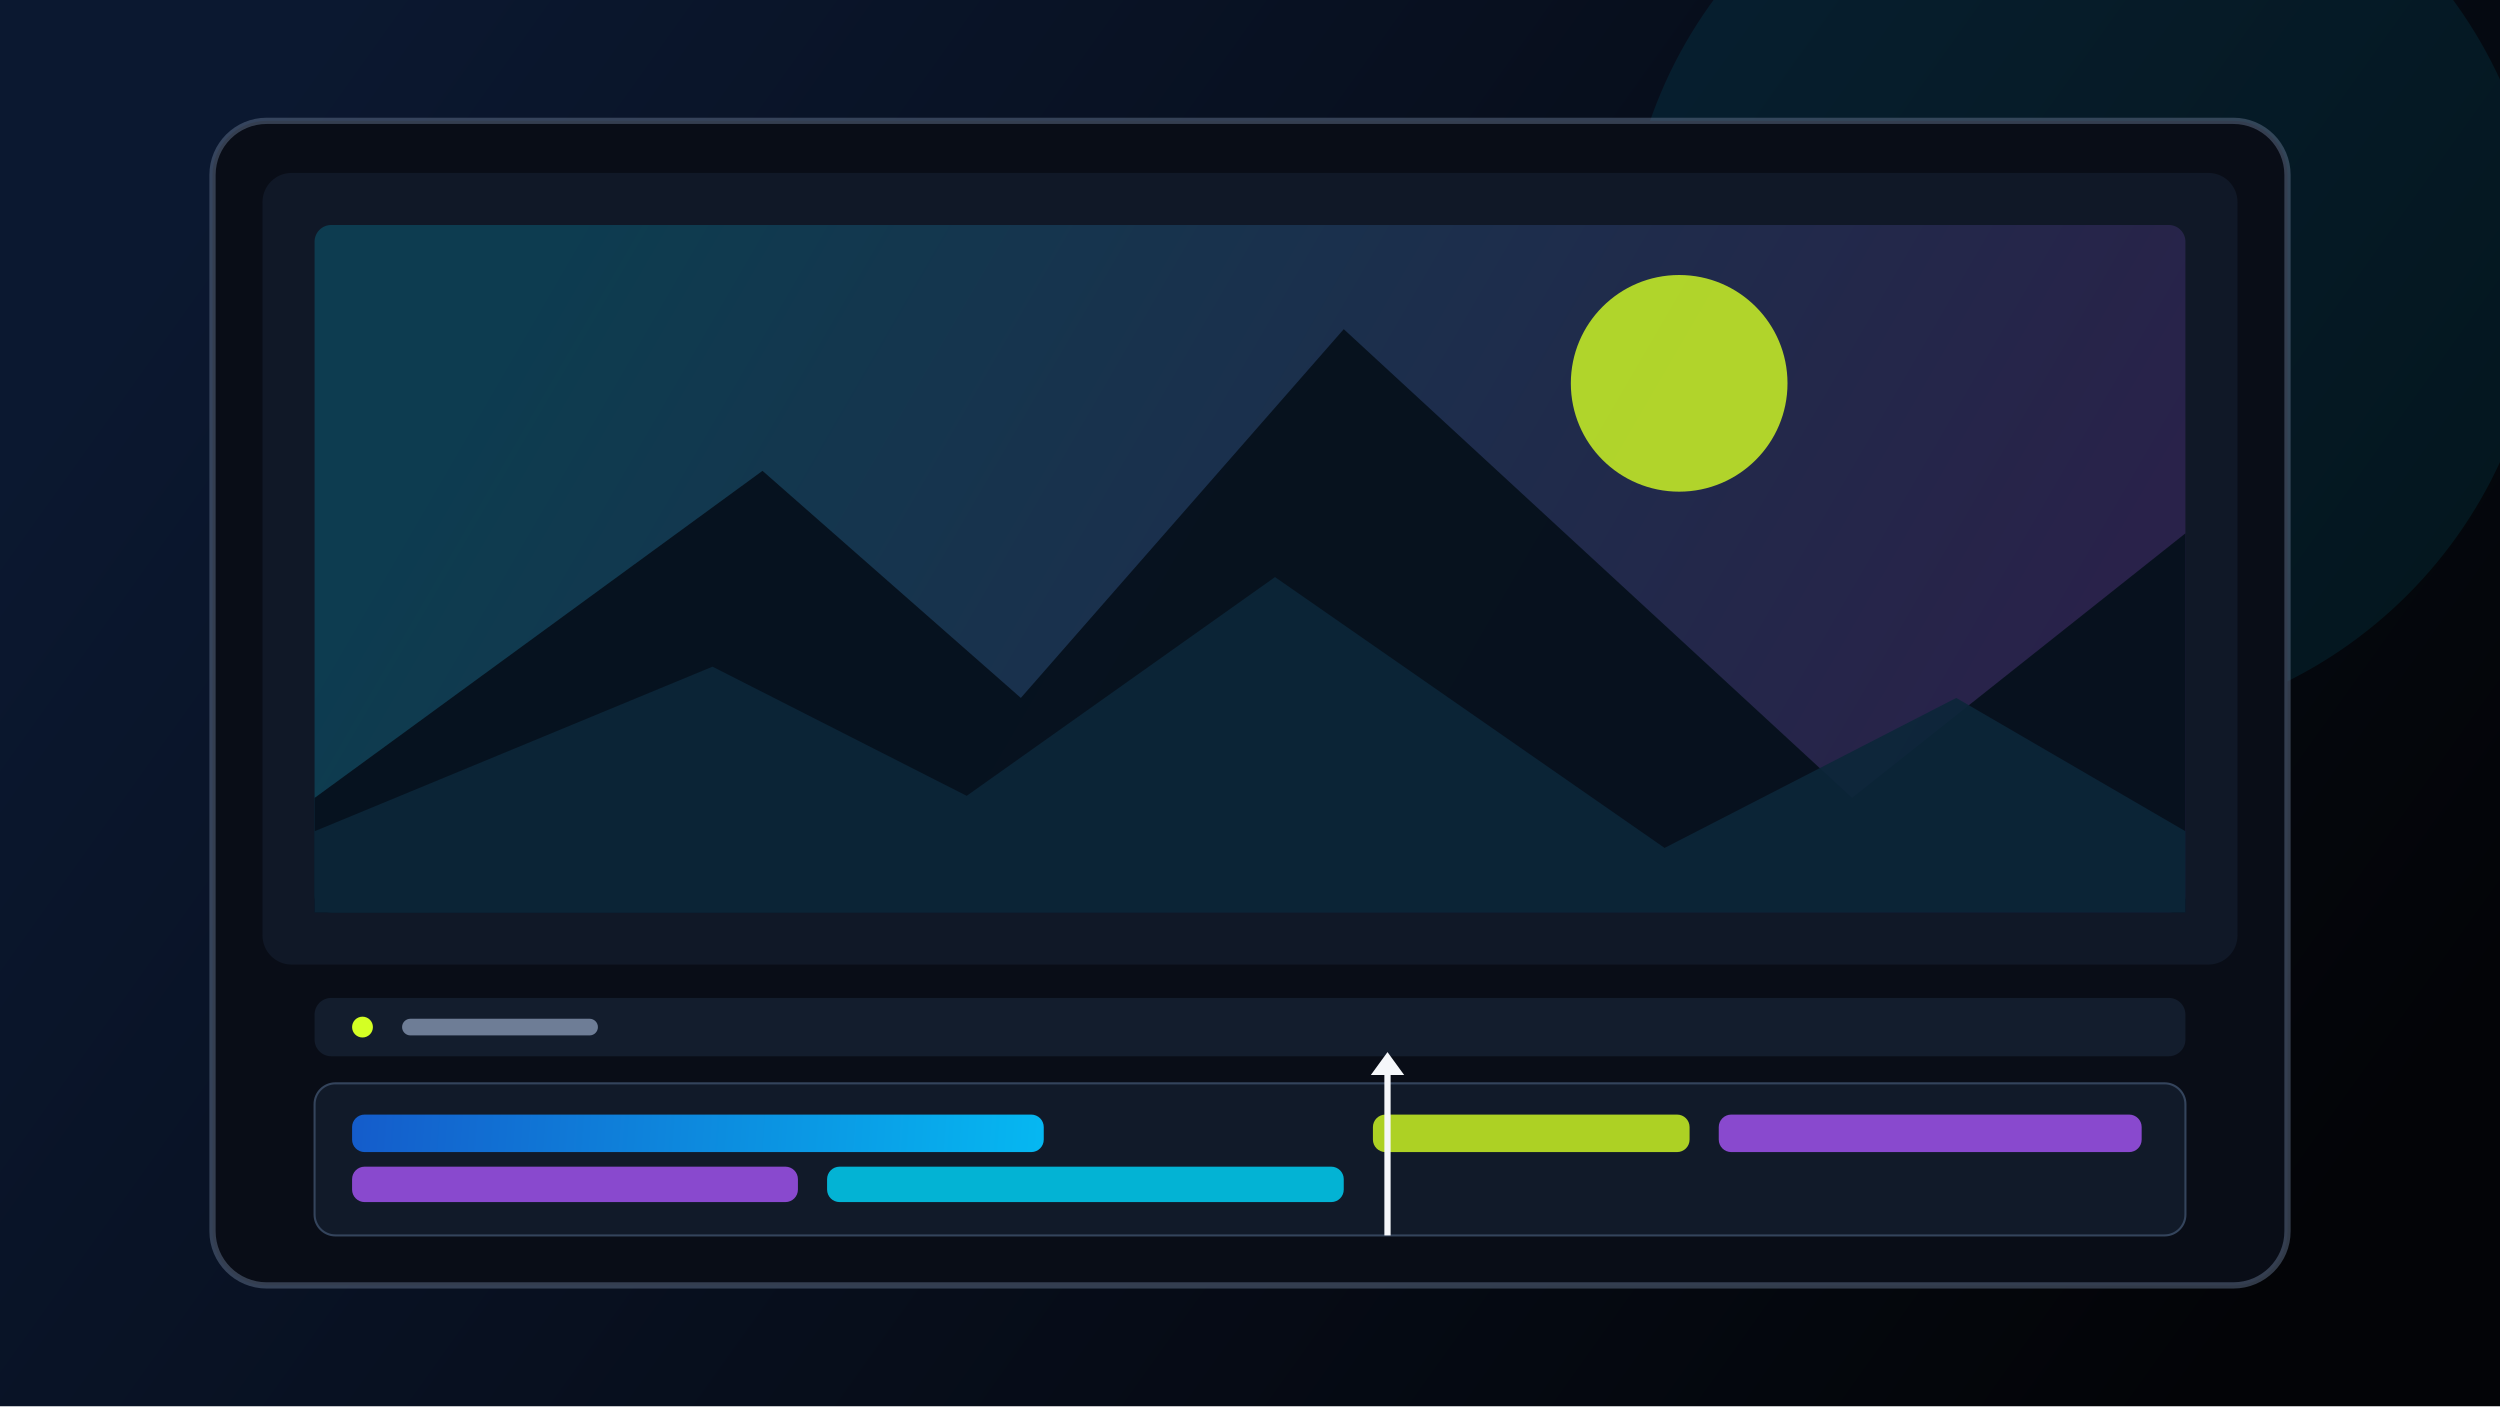
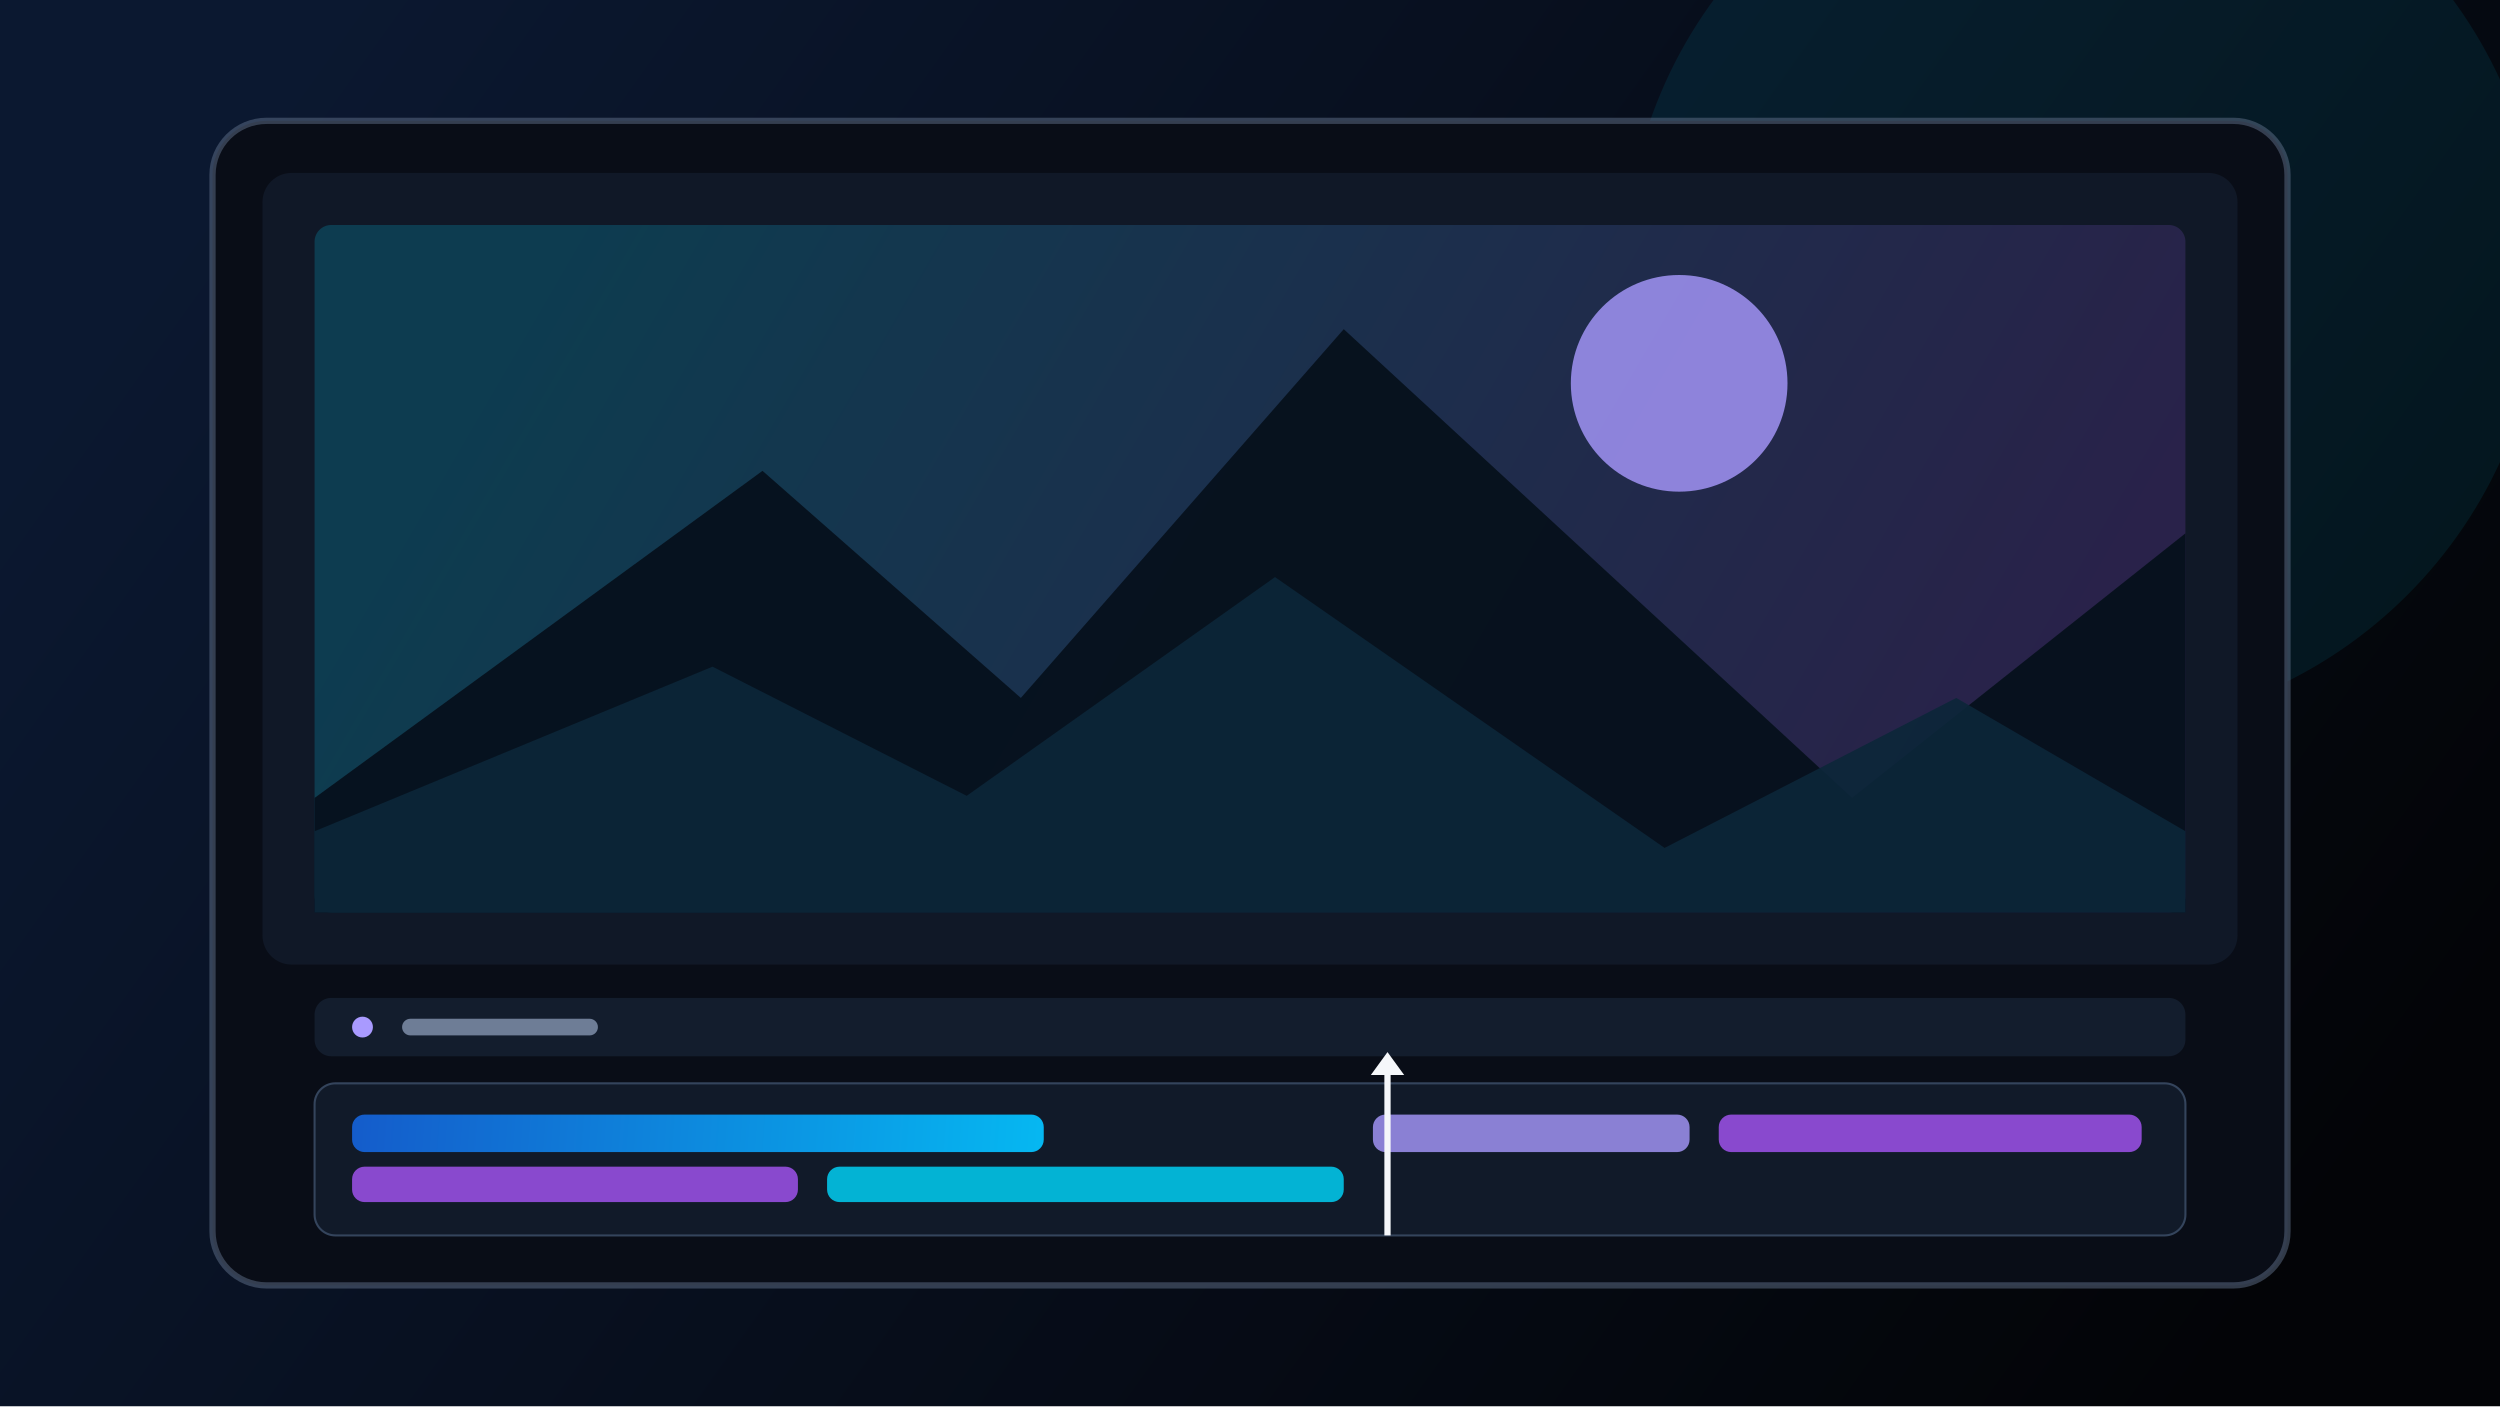
<svg xmlns="http://www.w3.org/2000/svg" viewBox="0 0 1200 675" fill="none">
  <defs>
    <linearGradient id="background" x1="140" y1="30" x2="1050" y2="680" gradientUnits="userSpaceOnUse">
      <stop stop-color="#0B1830" />
      <stop offset="1" stop-color="#030407" />
    </linearGradient>
    <linearGradient id="scene" x1="280" y1="110" x2="900" y2="470" gradientUnits="userSpaceOnUse">
      <stop stop-color="#00D9FF" stop-opacity=".85" />
      <stop offset="1" stop-color="#A855F7" stop-opacity=".75" />
    </linearGradient>
    <linearGradient id="timeline" x1="155" y1="535" x2="1050" y2="605" gradientUnits="userSpaceOnUse">
      <stop stop-color="#1558C9" />
      <stop offset=".52" stop-color="#00D9FF" />
-       <stop offset="1" stop-color="#D4FF24" />
+       <stop offset="1" stop-color="#A99AFF" />
    </linearGradient>
  </defs>
  <rect width="1200" height="675" fill="url(#background)" />
  <circle cx="1000" cy="130" r="220" fill="#00D9FF" fill-opacity=".08" />
  <rect x="102" y="58" width="996" height="559" rx="26" fill="#090D17" stroke="#60708A" stroke-opacity=".5" stroke-width="3" />
  <rect x="126" y="83" width="948" height="380" rx="14" fill="#101827" />
  <rect x="151" y="108" width="898" height="330" rx="8" fill="url(#scene)" fill-opacity=".22" />
-   <circle cx="806" cy="184" r="52" fill="#D4FF24" fill-opacity=".8" />
+   <circle cx="806" cy="184" r="52" fill="#A99AFF" fill-opacity=".8" />
  <path d="M151 383 366 226l124 109 155-177 244 225 160-127v182H151V383Z" fill="#06101C" fill-opacity=".94" />
  <path d="M151 399 342 320l122 62 148-105 187 130 140-72 110 64v39H151v-39Z" fill="#0C2639" fill-opacity=".9" />
  <rect x="151" y="479" width="898" height="28" rx="8" fill="#131D2D" />
-   <circle cx="174" cy="493" r="5" fill="#D4FF24" />
+   <circle cx="174" cy="493" r="5" fill="#A99AFF" />
  <rect x="193" y="489" width="94" height="8" rx="4" fill="#6E7D96" />
  <rect x="151" y="520" width="898" height="73" rx="10" fill="#111A29" stroke="#34445C" />
  <rect x="169" y="535" width="332" height="18" rx="6" fill="url(#timeline)" />
  <rect x="169" y="560" width="214" height="17" rx="6" fill="#A855F7" fill-opacity=".8" />
  <rect x="397" y="560" width="248" height="17" rx="6" fill="#00D9FF" fill-opacity=".8" />
-   <rect x="659" y="535" width="152" height="18" rx="6" fill="#D4FF24" fill-opacity=".8" />
+   <rect x="659" y="535" width="152" height="18" rx="6" fill="#A99AFF" fill-opacity=".8" />
  <rect x="825" y="535" width="203" height="18" rx="6" fill="#A855F7" fill-opacity=".8" />
  <path d="M666 516v77" stroke="#F5F7FA" stroke-width="3" />
  <path d="m658 516 8-11 8 11h-16Z" fill="#F5F7FA" />
</svg>
